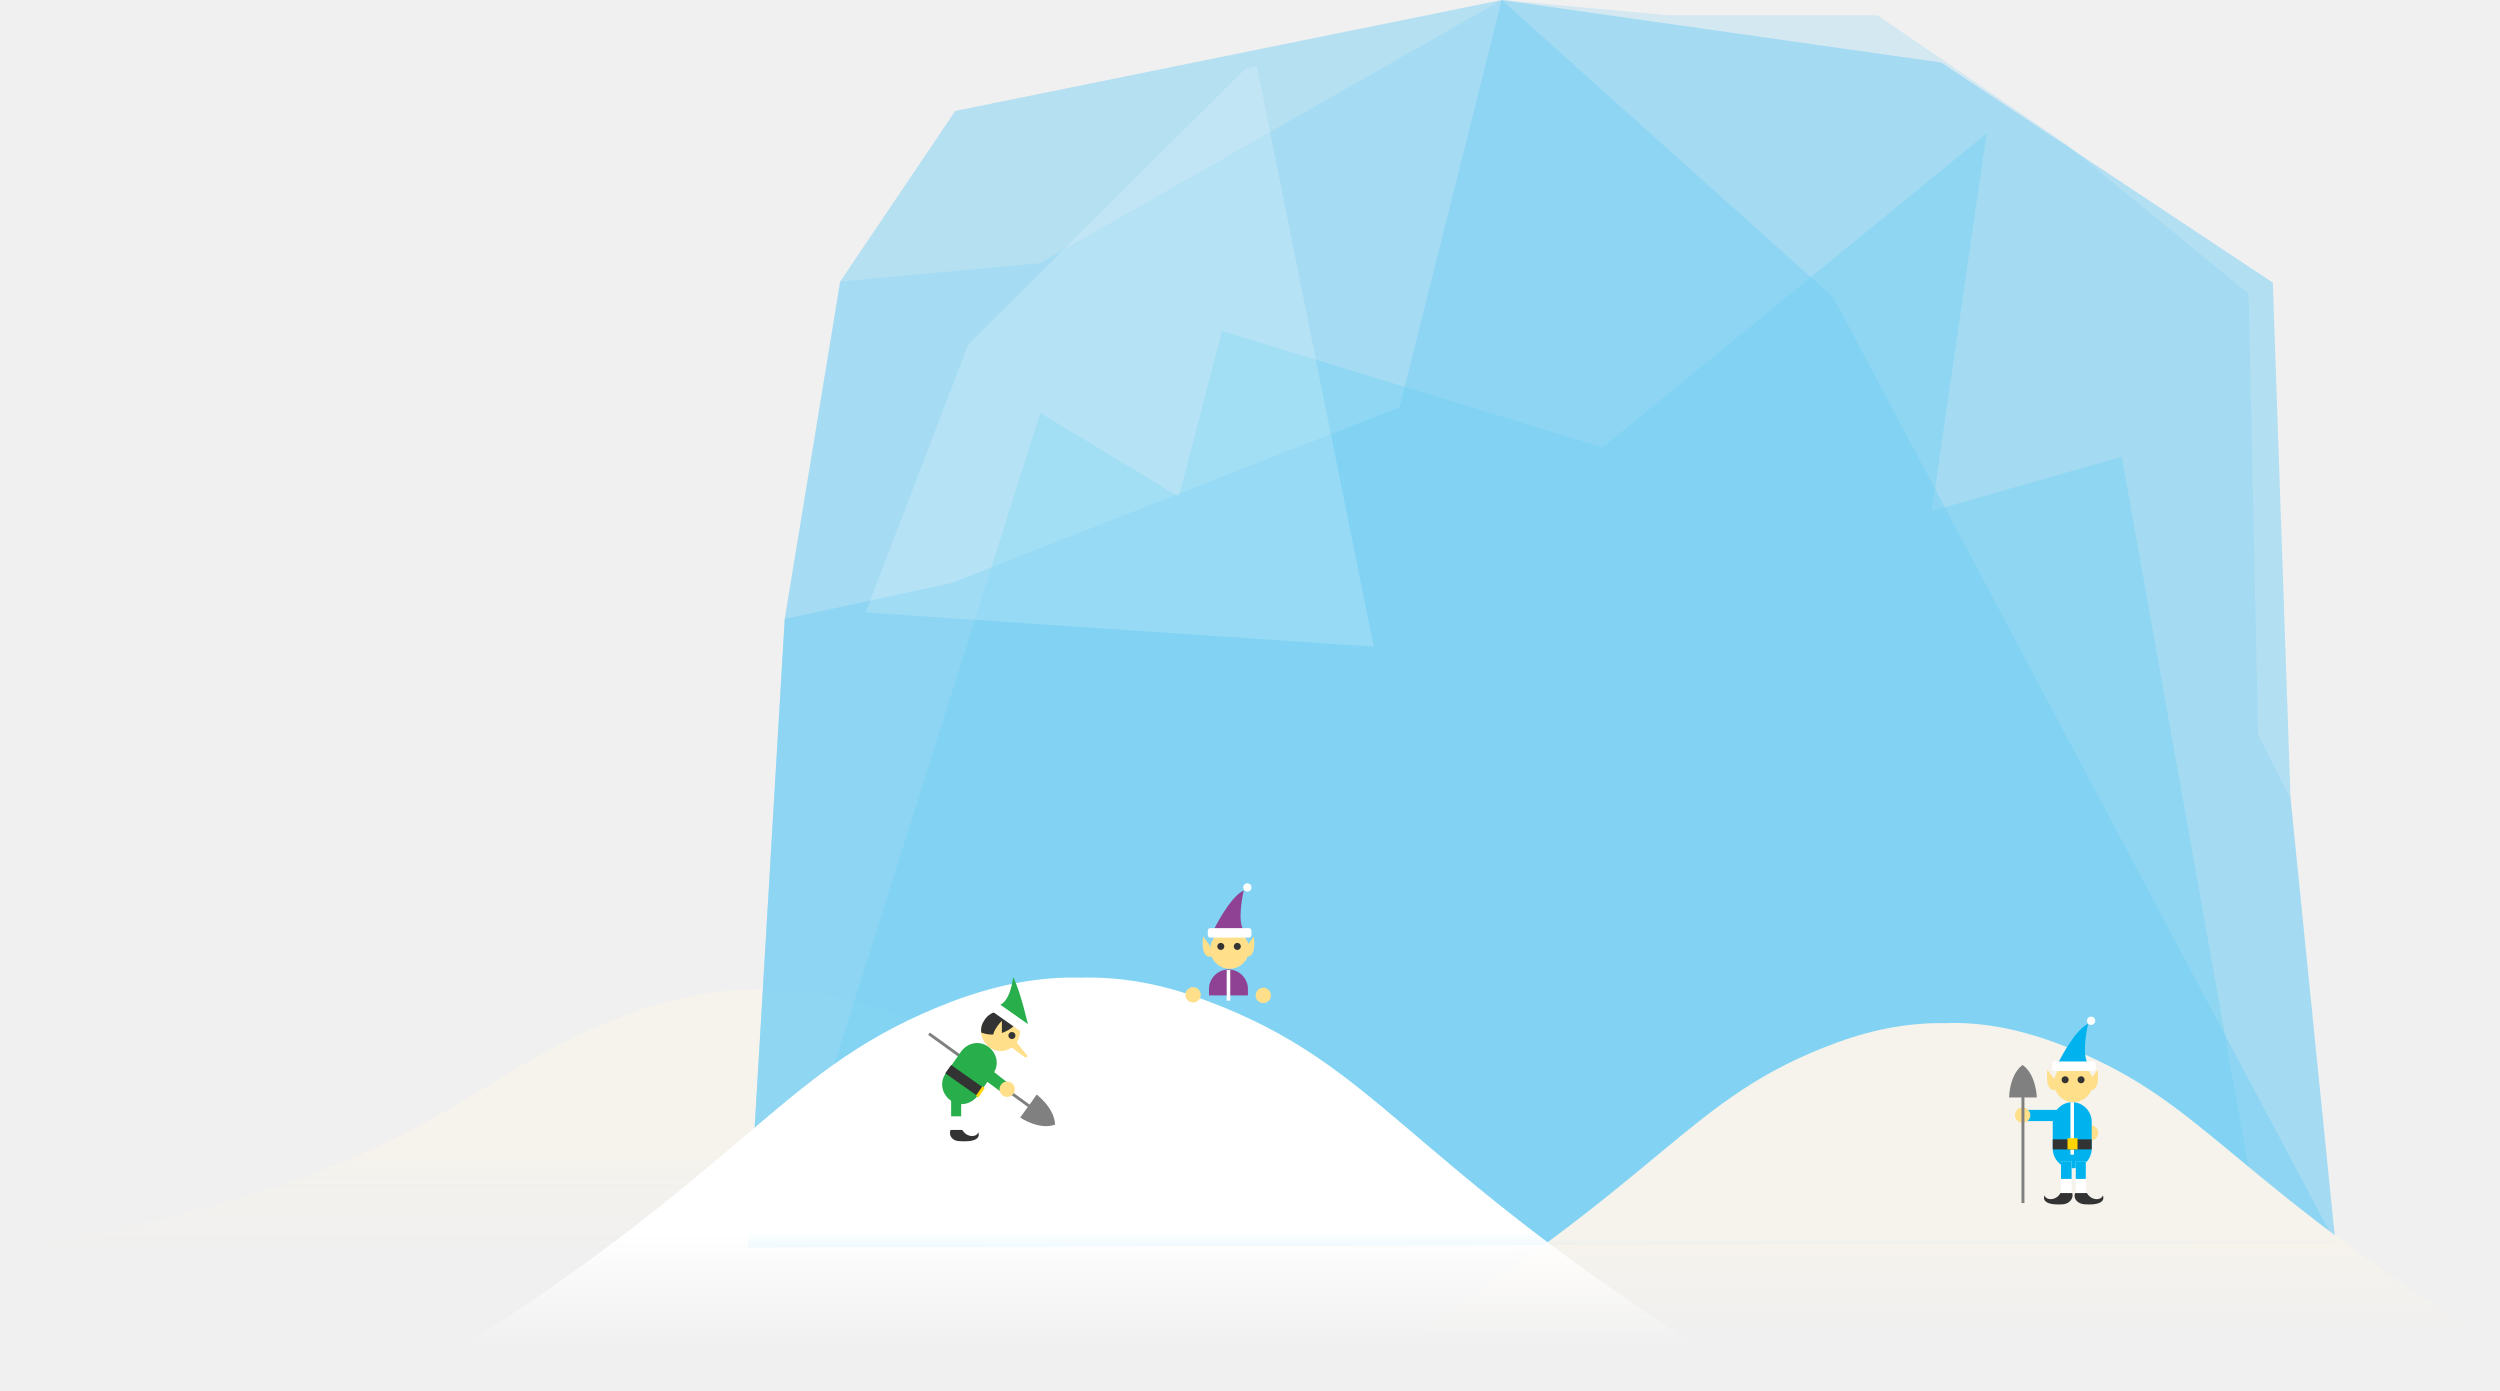
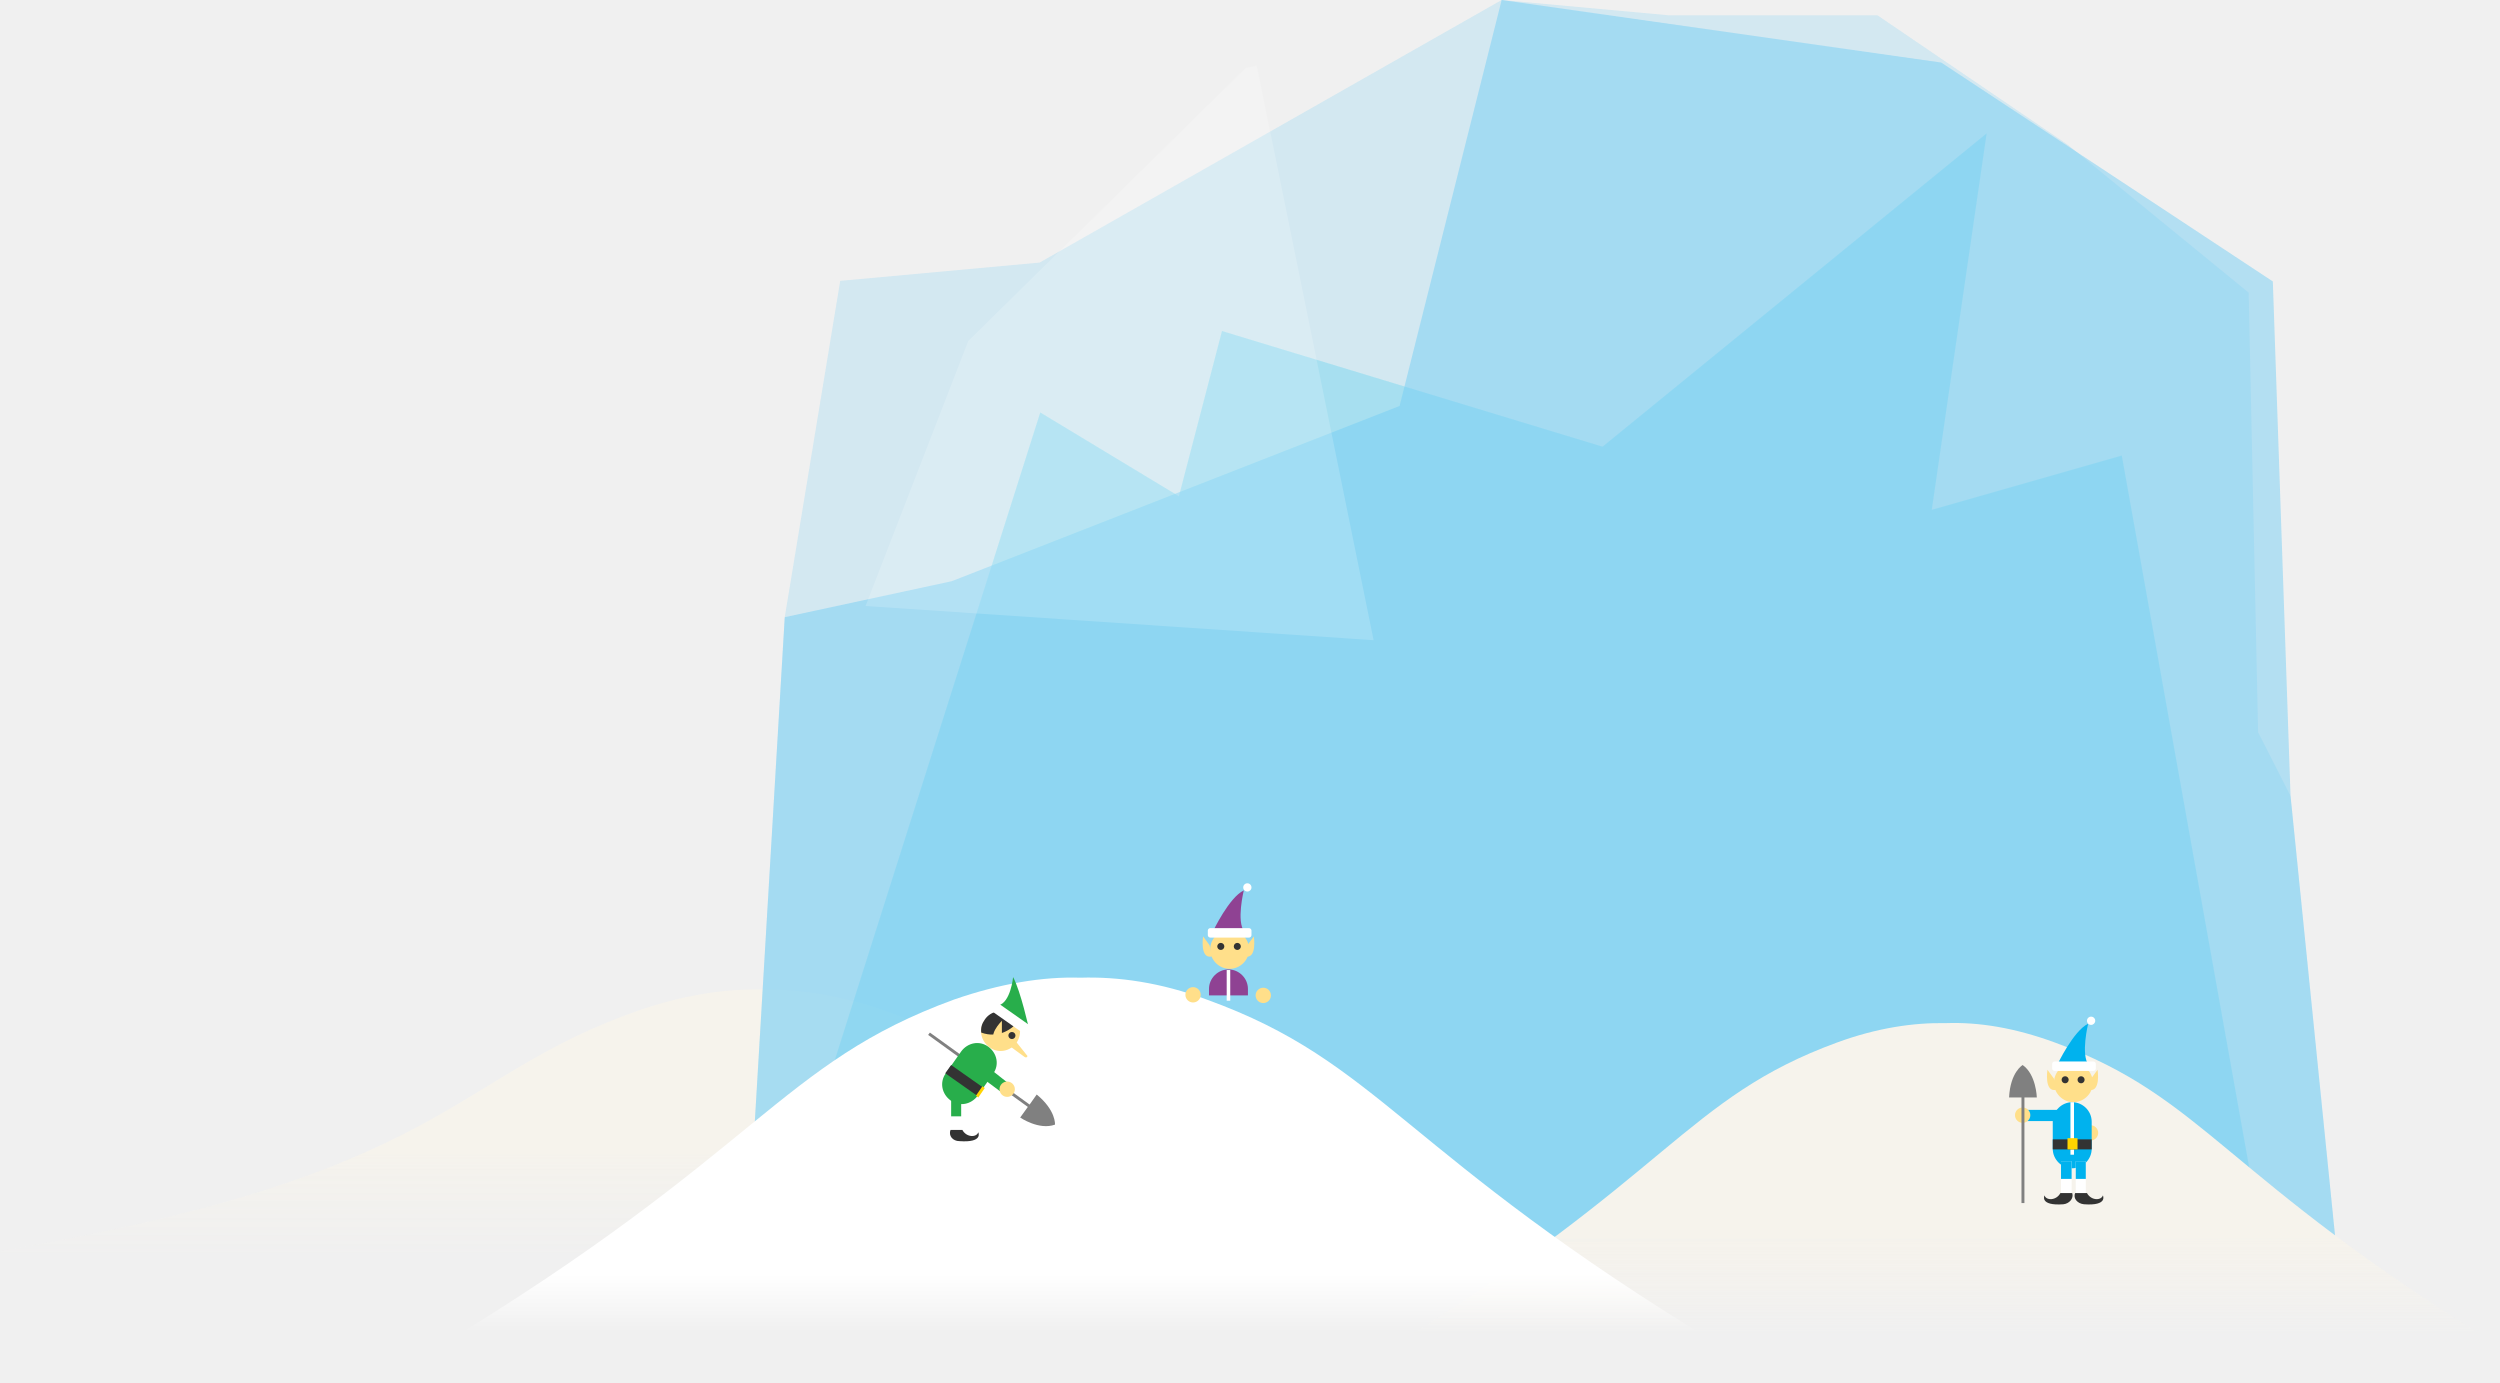
- <svg xmlns="http://www.w3.org/2000/svg" id="slice" viewBox="-93 279.4 423.7 235.6">
-   <style>.st0{fill:url(#XMLID_2_)}.st1{opacity:.48}.st2{fill:#75cef4}.st2,.st3{opacity:.5;enable-background:new}.st3{fill:#00bff0}.st4{opacity:.48;fill:#75cef4}.st4,.st5{enable-background:new}.st5{opacity:.17;fill:#FFF}.st6{fill:url(#SVGID_1_)}.st7{fill:#ffdf8a}.st8{fill:#00b2ee}.st9{fill:#FFF}.st10{fill:#333}.st11{fill:#ffd400}.st12{fill:gray}.st13{fill:url(#SVGID_2_)}.st14{fill:#8f4293}.st15{fill:#28ae4b}</style>
-   <linearGradient id="XMLID_2_" gradientUnits="userSpaceOnUse" x1="36" y1="329.248" x2="36" y2="297.973" gradientTransform="matrix(1 0 0 -1 0 796.8)">
+ <svg xmlns="http://www.w3.org/2000/svg" id="slice" viewBox="-186 558.8 423.7 234.3">
+   <style>.st0{fill:url(#XMLID_2_)}.st1{opacity:.48}.st2{opacity:.5;fill:#75cef4;enable-background:new}.st3{opacity:.5;fill:#00bff0}.st3,.st4{enable-background:new}.st4{opacity:.17;fill:#FFF}.st5{fill:url(#SVGID_1_)}.st6{fill:#ffdf8a}.st7{fill:#00b2ee}.st8{fill:#FFF}.st9{fill:#333}.st10{fill:#ffd400}.st11{fill:gray}.st12{fill:url(#SVGID_2_)}.st13{fill:#8f4293}.st14{fill:#28ae4b}</style>
+   <linearGradient id="XMLID_2_" gradientUnits="userSpaceOnUse" x1="-57" y1="742.152" x2="-57" y2="773.427" gradientTransform="translate(0 4.8)">
    <stop offset=".224" stop-color="#f6f3ec" />
    <stop offset=".328" stop-color="#f6f3ec" stop-opacity=".672" />
    <stop offset=".793" stop-color="#f6f3ec" stop-opacity="0" />
  </linearGradient>
-   <path id="XMLID_42_" class="st0" d="M164.3 491.3c-75.8-13-75.5-29.5-107.7-40.7-7.5-2.6-14.4-3.6-20.6-3.5-6.2-.1-13 .9-20.6 3.5-32.3 11.2-31.9 27.8-107.7 40.7-9.2 1.6 74.9 22.4 107.7 22.4 7.2 0 14.2-.7 20.6-1.9 6.4 1.3 13.3 1.9 20.6 1.9 32.8 0 116.9-20.9 107.7-22.4z" />
+   <path id="XMLID_42_" class="st0" d="M71.3 770.7c-75.8-13-75.5-29.5-107.7-40.7-7.5-2.6-14.4-3.6-20.6-3.5-6.2-.1-13 .9-20.6 3.5-32.3 11.2-31.9 27.8-107.7 40.7-9.2 1.6 74.9 22.4 107.7 22.4 7.2 0 14.2-.7 20.6-1.9 6.4 1.3 13.3 1.9 20.6 1.9 32.8 0 116.9-20.9 107.7-22.4z" />
  <g id="XMLID_26_">
    <g id="XMLID_29_">
      <g id="XMLID_34_" class="st1">
-         <path id="XMLID_41_" class="st2" d="M302.8 490l-7.6-75.3-5.5-10.8-1.6-74.7-30.7-25.2-32.2-22h-35.3l-28.4-2.6L83.2 324l-33.8 3.1-9.4 57.2-6.3 106.5 269.1-.8z" />
-         <path id="XMLID_39_" class="st3" d="M290.3 489.6l-23.7-132.8-32.2 9.2 9.3-64-65.1 53.2-64.5-19.7-7.3 28.1-23.5-14.2-44.7 141.3 251.7-1.1z" />
+         <path id="XMLID_41_" class="st2" d="M209.8 768.8l-7.6-75.1-5.5-10.8-1.6-74.5-30.7-25.1-32.2-21.9H96.9l-28.4-2.6-78.3 44.5-33.8 3.1-9.4 57-6.3 106.2 269.1-.8z" />
+         <path id="XMLID_39_" class="st3" d="M197.3 768.4L173.6 636l-32.2 9.2 9.3-63.8-65.1 53.1-64.5-19.6-7.3 28-23.5-14.2-44.7 140.9 251.7-1.2z" />
      </g>
-       <path id="XMLID_31_" class="st2" d="M302.8 490l-7.6-75.3-3-87.4L236 290l-74.5-10.6-17.3 69-75.9 29.8-28.3 6.1-6.3 106.5 269.1-.8z" />
-       <path id="XMLID_30_" class="st4" d="M302.8 490l-85.1-160.2-56.2-50.4-92.6 18.8-19.5 28.9-9.4 57.2-6.3 106.5 269.1-.8z" />
+       <path id="XMLID_31_" class="st2" d="M209.8 768.8l-7.6-75.1-3-87.2-56.2-37.1-74.5-10.6-17.3 68.8-75.9 29.7-28.3 6.1-6.3 106.2 269.1-.8z" />
    </g>
-     <path id="XMLID_28_" class="st5" d="M53.7 383.2l17.4-45.4 47-46.8 1.9-.4 19.8 98.4-86.1-5.8z" />
+     <path id="XMLID_28_" class="st4" d="M-39.3 661.5l17.4-44.9 47-46.3 1.9-.4 19.8 97.4-86.1-5.8z" />
  </g>
-   <linearGradient id="SVGID_1_" gradientUnits="userSpaceOnUse" x1="236.8" y1="334.812" x2="236.8" y2="291.259" gradientTransform="matrix(1 0 0 -1 0 796.8)">
+   <linearGradient id="SVGID_1_" gradientUnits="userSpaceOnUse" x1="143.8" y1="736.588" x2="143.8" y2="780.141" gradientTransform="translate(0 4.8)">
    <stop offset=".073" stop-color="#f6f3ec" />
    <stop offset=".624" stop-color="#f6f3ec" />
    <stop offset="1" stop-color="#f6f3ec" stop-opacity="0" />
  </linearGradient>
-   <path class="st6" d="M330.7 507.6c-47-28.8-49.8-42.1-75.4-51.5-6.8-2.5-12.9-3.5-18.5-3.3-5.5-.1-11.7.8-18.5 3.3-25.6 9.4-28.4 22.7-75.4 51.5h187.8z" />
-   <circle class="st7" cx="261.3" cy="471.4" r="1.3" />
-   <path class="st8" d="M255.7 459.8s2.7-5.7 5.2-6.9c0 0-1.3 5.3.1 7l-5.3-.1z" />
-   <path class="st7" d="M261.7 462.9c0 1.8-1.5 3.3-3.3 3.3s-3.3-1.5-3.3-3.3 1.5-3.3 3.3-3.3 3.3 1.5 3.3 3.3z" />
-   <path class="st9" d="M262.2 460.5c0 .2-.2.4-.4.4h-6.6c-.2 0-.4-.2-.4-.4v-.8c0-.2.2-.4.4-.4h6.6c.2 0 .4.2.4.4v.8z" />
-   <circle class="st10" cx="257" cy="462.4" r=".6" />
-   <circle class="st10" cx="259.7" cy="462.4" r=".6" />
-   <path class="st8" d="M249.7 467.5h6.6v1.9h-6.6v-1.9z" />
-   <path class="st8" d="M261.5 474.1c0 1.8-1.5 3.3-3.3 3.3s-3.3-1.5-3.3-3.3v-4.6c0-1.8 1.5-3.3 3.3-3.3s3.3 1.5 3.3 3.3v4.6z" />
-   <path class="st9" d="M256.3 476.2v5.7h1.8v-5.7" />
-   <path class="st8" d="M256.3 476.2v3h1.8v-3" />
-   <path class="st10" d="M258.2 481.6h-2c-.7 1.3-2.4 1.3-2.7.4 0 0-.9 1.8 3.2 1.5 1-.1 1.8-1 1.5-1.9z" />
-   <path class="st9" d="M260.5 476.2v5.7h-1.7v-5.7" />
-   <path class="st8" d="M260.5 476.2v3h-1.7v-3" />
-   <path class="st10" d="M258.7 481.6h2c.7 1.3 2.4 1.3 2.7.4 0 0 .9 1.8-3.2 1.5-1.1-.1-1.9-1-1.5-1.9z" />
-   <path class="st9" d="M257.9 466.2h.6v8.9h-.6v-8.9z" />
-   <path class="st10" d="M254.9 472.5h6.6v1.7h-6.6v-1.7z" />
-   <path class="st11" d="M257.4 472.3h1.7v1.9h-1.7v-1.9z" />
-   <circle class="st9" cx="261.4" cy="452.4" r=".7" />
-   <path class="st7" d="M255.1 462.2l-1.1-1.5s-.6 3.9 1.5 3.4l-.4-1.9zm6.3 0l1.1-1.5s.6 3.9-1.5 3.4l.4-1.9z" />
-   <circle class="st7" cx="249.8" cy="468.4" r="1.3" />
-   <path class="st12" d="M252.2 465.4s-.1-3.9-2.4-5.5c0 0-2.1 1.2-2.3 5.5h2.1v17.9h.5v-17.9h2.1z" />
-   <linearGradient id="SVGID_2_" gradientUnits="userSpaceOnUse" x1="90.134" y1="340.971" x2="90.134" y2="289.134" gradientTransform="matrix(1 0 0 -1 0 796.8)">
+   <path class="st5" d="M237.7 787c-47-28.8-49.8-42.1-75.4-51.5-6.8-2.5-12.9-3.5-18.5-3.3-5.5-.1-11.7.8-18.5 3.3-25.6 9.4-28.4 22.7-75.4 51.5h187.8z" />
+   <circle class="st6" cx="168.3" cy="750.8" r="1.3" />
+   <path class="st7" d="M162.7 739.2s2.7-5.7 5.2-6.9c0 0-1.3 5.3.1 7l-5.3-.1z" />
+   <path class="st6" d="M168.7 742.3c0 1.8-1.5 3.3-3.3 3.3s-3.3-1.5-3.3-3.3 1.5-3.3 3.3-3.3 3.3 1.5 3.3 3.3z" />
+   <path class="st8" d="M169.2 739.9c0 .2-.2.4-.4.4h-6.6c-.2 0-.4-.2-.4-.4v-.8c0-.2.2-.4.4-.4h6.6c.2 0 .4.2.4.4v.8z" />
+   <circle class="st9" cx="164" cy="741.8" r=".6" />
+   <circle class="st9" cx="166.7" cy="741.8" r=".6" />
+   <path class="st7" d="M156.7 746.9h6.6v1.9h-6.6v-1.9z" />
+   <path class="st7" d="M168.5 753.5c0 1.8-1.5 3.3-3.3 3.3s-3.3-1.5-3.3-3.3v-4.6c0-1.8 1.5-3.3 3.3-3.3s3.3 1.5 3.3 3.3v4.6z" />
+   <path class="st8" d="M163.3 755.6v5.7h1.8v-5.7" />
+   <path class="st7" d="M163.3 755.6v3h1.8v-3" />
+   <path class="st9" d="M165.2 761h-2c-.7 1.3-2.4 1.3-2.7.4 0 0-.9 1.8 3.2 1.5 1-.1 1.8-1 1.5-1.9z" />
+   <path class="st8" d="M167.5 755.6v5.7h-1.7v-5.7" />
+   <path class="st7" d="M167.5 755.6v3h-1.7v-3" />
+   <path class="st9" d="M165.7 761h2c.7 1.3 2.4 1.3 2.7.4 0 0 .9 1.8-3.2 1.5-1.1-.1-1.9-1-1.5-1.9z" />
+   <path class="st8" d="M164.9 745.6h.6v8.9h-.6v-8.9z" />
+   <path class="st9" d="M161.9 751.9h6.6v1.7h-6.6v-1.7z" />
+   <path class="st10" d="M164.4 751.7h1.7v1.9h-1.7v-1.9z" />
+   <circle class="st8" cx="168.4" cy="731.8" r=".7" />
+   <path class="st6" d="M162.1 741.6l-1.1-1.5s-.6 3.9 1.5 3.4l-.4-1.9zm6.3 0l1.1-1.5s.6 3.9-1.5 3.4l.4-1.9z" />
+   <circle class="st6" cx="156.8" cy="747.8" r="1.3" />
+   <path class="st11" d="M159.2 744.8s-.1-3.9-2.4-5.5c0 0-2.1 1.2-2.3 5.5h2.1v17.9h.5v-17.9h2.1z" />
+   <linearGradient id="SVGID_2_" gradientUnits="userSpaceOnUse" x1="-2.9" y1="730" x2="-2.9" y2="779.767" gradientTransform="translate(0 4.8)">
    <stop offset=".073" stop-color="#FFF" />
-     <stop offset=".624" stop-color="#FFF" />
+     <stop offset=".801" stop-color="#FFF" />
    <stop offset="1" stop-color="#FFF" stop-opacity="0" />
  </linearGradient>
-   <path class="st13" d="M198.8 510.2c-54.4-34.3-57.7-50.1-87.3-61.2-7.8-3-15-4.1-21.4-3.9-6.4-.2-13.6 1-21.4 3.9-29.6 11.2-32.9 27-87.3 61.2h217.4z" />
-   <circle class="st7" cx="109.2" cy="448" r="1.3" />
-   <circle class="st7" cx="121.1" cy="448.1" r="1.3" />
-   <path class="st14" d="M112.6 437.2s2.7-5.7 5.2-6.9c0 0-1.3 5.3.1 7l-5.3-.1z" />
-   <path class="st7" d="M118.7 440.3c0 1.8-1.5 3.3-3.3 3.3s-3.3-1.5-3.3-3.3 1.5-3.3 3.3-3.3 3.3 1.5 3.3 3.3z" />
-   <path class="st9" d="M119.1 437.9c0 .2-.2.4-.4.4h-6.6c-.2 0-.4-.2-.4-.4v-.8c0-.2.2-.4.4-.4h6.6c.2 0 .4.2.4.4v.8z" />
-   <circle class="st10" cx="113.9" cy="439.8" r=".6" />
-   <circle class="st10" cx="116.7" cy="439.8" r=".6" />
-   <path class="st14" d="M111.9 448.1V447c0-1.8 1.5-3.3 3.3-3.3s3.3 1.5 3.3 3.3v1.1" />
-   <path class="st9" d="M114.9 443.8h.6v5.2h-.6v-5.2z" />
-   <circle class="st9" cx="118.4" cy="429.8" r=".7" />
-   <path class="st7" d="M112 439.6l-1.1-1.5s-.6 3.9 1.5 3.4l-.4-1.9zm6.4 0l1.1-1.5s.6 3.9-1.5 3.4l.4-1.9z" />
-   <path class="st12" d="M79.9 468.8s3.2 2.2 5.9 1.2c0 0 .2-2.4-3.1-5.1l-1.2 1.7-16.9-12.2-.3.4L81.2 467l-1.3 1.8z" />
-   <path class="st15" d="M81.4 453.8s-1.4-6.4-2.7-8.8c0 0-.4 4.3-2.5 4.8l5.2 4z" />
-   <path class="st7" d="M79.3 456.1c-1.1 1.5-3.1 1.9-4.6.8s-1.9-3.1-.8-4.6c1.1-1.5 3.1-1.9 4.6-.8 1.5 1 1.8 3.1.8 4.6z" />
-   <path class="st10" d="M79.5 452.6c-.2-.5-.6-.9-1-1.2-1.5-1.1-3.6-.7-4.6.8-.5.7-.7 1.4-.6 2.2 3 1.1 5.3-.7 6.2-1.8z" />
-   <path class="st7" d="M76.8 455.4v-3s-2.8 2.8-.7 3.6l.7-.6z" />
-   <path class="st9" d="M81 454.4c-.1.2-.4.2-.6.1l-5.4-3.8c-.2-.1-.2-.4-.1-.6l.5-.7c.1-.2.4-.2.6-.1l5.4 3.8c.2.1.2.4.1.6l-.5.7z" />
-   <circle class="st10" cx="78.5" cy="454.9" r=".6" />
-   <path class="st15" d="M72.7 465.1c-1.1 1.5-3.1 1.9-4.6.8s-1.9-3.1-.8-4.6l2.6-3.7c1.1-1.5 3.1-1.9 4.6-.8 1.5 1.1 1.9 3.1.8 4.6l-2.6 3.7z" />
-   <path class="st9" d="M69.9 467.2v4.1h-1.7v-4.1" />
-   <path class="st15" d="M68.6 464.9c1.2 0 1.3.6 1.3 1.2v2.5h-1.7v-2.8l.4-.9z" />
-   <path class="st10" d="M68.1 470.9h2c.7 1.3 2.4 1.3 2.7.4 0 0 .9 1.8-3.2 1.5-1.1 0-1.9-.9-1.5-1.9zm.1-11l5.4 3.8-1 1.4-5.4-3.8 1-1.4z" />
-   <path class="st11" d="M73.5 463.5l.4.3-1.1 1.6-.4-.3 1.1-1.6z" />
-   <path class="st7" d="M79 455.7l2 2.5c.3.2 0 .6-.4.3l-3-2.2 1.4-.6z" />
-   <path class="st15" d="M77.9 463l-3.8-3-.9 1.9 3.9 2.9.8-1.8z" />
-   <circle class="st7" cx="77.7" cy="464" r="1.3" />
+   <path class="st12" d="M105.8 787c-54.4-32.9-57.7-48.1-87.3-58.8-7.8-2.9-15-3.9-21.4-3.7-6.4-.2-13.6 1-21.4 3.7-29.6 10.8-32.9 25.9-87.3 58.8h217.4z" />
+   <circle class="st6" cx="16.2" cy="727.4" r="1.3" />
+   <circle class="st6" cx="28.1" cy="727.5" r="1.3" />
+   <path class="st13" d="M19.6 716.6s2.7-5.7 5.2-6.9c0 0-1.3 5.3.1 7l-5.3-.1z" />
+   <path class="st6" d="M25.7 719.7c0 1.8-1.5 3.3-3.3 3.3s-3.3-1.5-3.3-3.3c0-1.8 1.5-3.3 3.3-3.3s3.3 1.5 3.3 3.3z" />
+   <path class="st8" d="M26.1 717.3c0 .2-.2.4-.4.4h-6.6c-.2 0-.4-.2-.4-.4v-.8c0-.2.2-.4.4-.4h6.6c.2 0 .4.2.4.4v.8z" />
+   <circle class="st9" cx="20.9" cy="719.2" r=".6" />
+   <circle class="st9" cx="23.7" cy="719.2" r=".6" />
+   <path class="st13" d="M18.9 727.5v-1.1c0-1.8 1.5-3.3 3.3-3.3s3.3 1.5 3.3 3.3v1.1" />
+   <path class="st8" d="M21.9 723.2h.6v5.2h-.6v-5.2z" />
+   <circle class="st8" cx="25.4" cy="709.2" r=".7" />
+   <path class="st6" d="M19 719l-1.1-1.5s-.6 3.9 1.5 3.4L19 719zm6.4 0l1.1-1.5s.6 3.9-1.5 3.4l.4-1.9z" />
+   <path class="st11" d="M-13.1 748.2s3.2 2.2 5.9 1.2c0 0 .2-2.4-3.1-5.1l-1.2 1.7-16.9-12.2-.3.4 16.9 12.2-1.3 1.8z" />
+   <path class="st14" d="M-11.6 733.2s-1.4-6.4-2.7-8.8c0 0-.4 4.3-2.5 4.8l5.2 4z" />
+   <path class="st6" d="M-13.7 735.5c-1.1 1.5-3.1 1.9-4.6.8s-1.9-3.1-.8-4.6 3.1-1.9 4.6-.8c1.5 1 1.8 3.1.8 4.6z" />
+   <path class="st9" d="M-13.5 732c-.2-.5-.6-.9-1-1.2-1.5-1.1-3.6-.7-4.6.8-.5.7-.7 1.4-.6 2.2 3 1.1 5.3-.7 6.2-1.8z" />
+   <path class="st6" d="M-16.2 734.8v-3s-2.8 2.8-.7 3.6l.7-.6z" />
+   <path class="st8" d="M-12 733.8c-.1.2-.4.2-.6.1l-5.4-3.8c-.2-.1-.2-.4-.1-.6l.5-.7c.1-.2.4-.2.6-.1l5.4 3.8c.2.1.2.4.1.6l-.5.7z" />
+   <circle class="st9" cx="-14.5" cy="734.3" r=".6" />
+   <path class="st14" d="M-20.3 744.5c-1.1 1.5-3.1 1.9-4.6.8s-1.9-3.1-.8-4.6l2.6-3.7c1.1-1.5 3.1-1.9 4.6-.8 1.5 1.1 1.9 3.1.8 4.6l-2.6 3.7z" />
+   <path class="st8" d="M-23.1 746.6v4.1h-1.7v-4.1" />
+   <path class="st14" d="M-24.4 744.3c1.2 0 1.3.6 1.3 1.2v2.5h-1.7v-2.8l.4-.9z" />
+   <path class="st9" d="M-24.9 750.3h2c.7 1.3 2.4 1.3 2.7.4 0 0 .9 1.8-3.2 1.5-1.1 0-1.9-.9-1.5-1.9zm.1-11l5.4 3.8-1 1.4-5.4-3.8 1-1.4z" />
+   <path class="st10" d="M-19.5 742.9l.4.3-1.1 1.6-.4-.3 1.1-1.6z" />
+   <path class="st6" d="M-14 735.1l2 2.5c.3.2 0 .6-.4.3l-3-2.2 1.4-.6z" />
+   <path class="st14" d="M-15.1 742.4l-3.8-3-.9 1.9 3.9 2.9.8-1.8z" />
+   <circle class="st6" cx="-15.3" cy="743.4" r="1.3" />
</svg>
